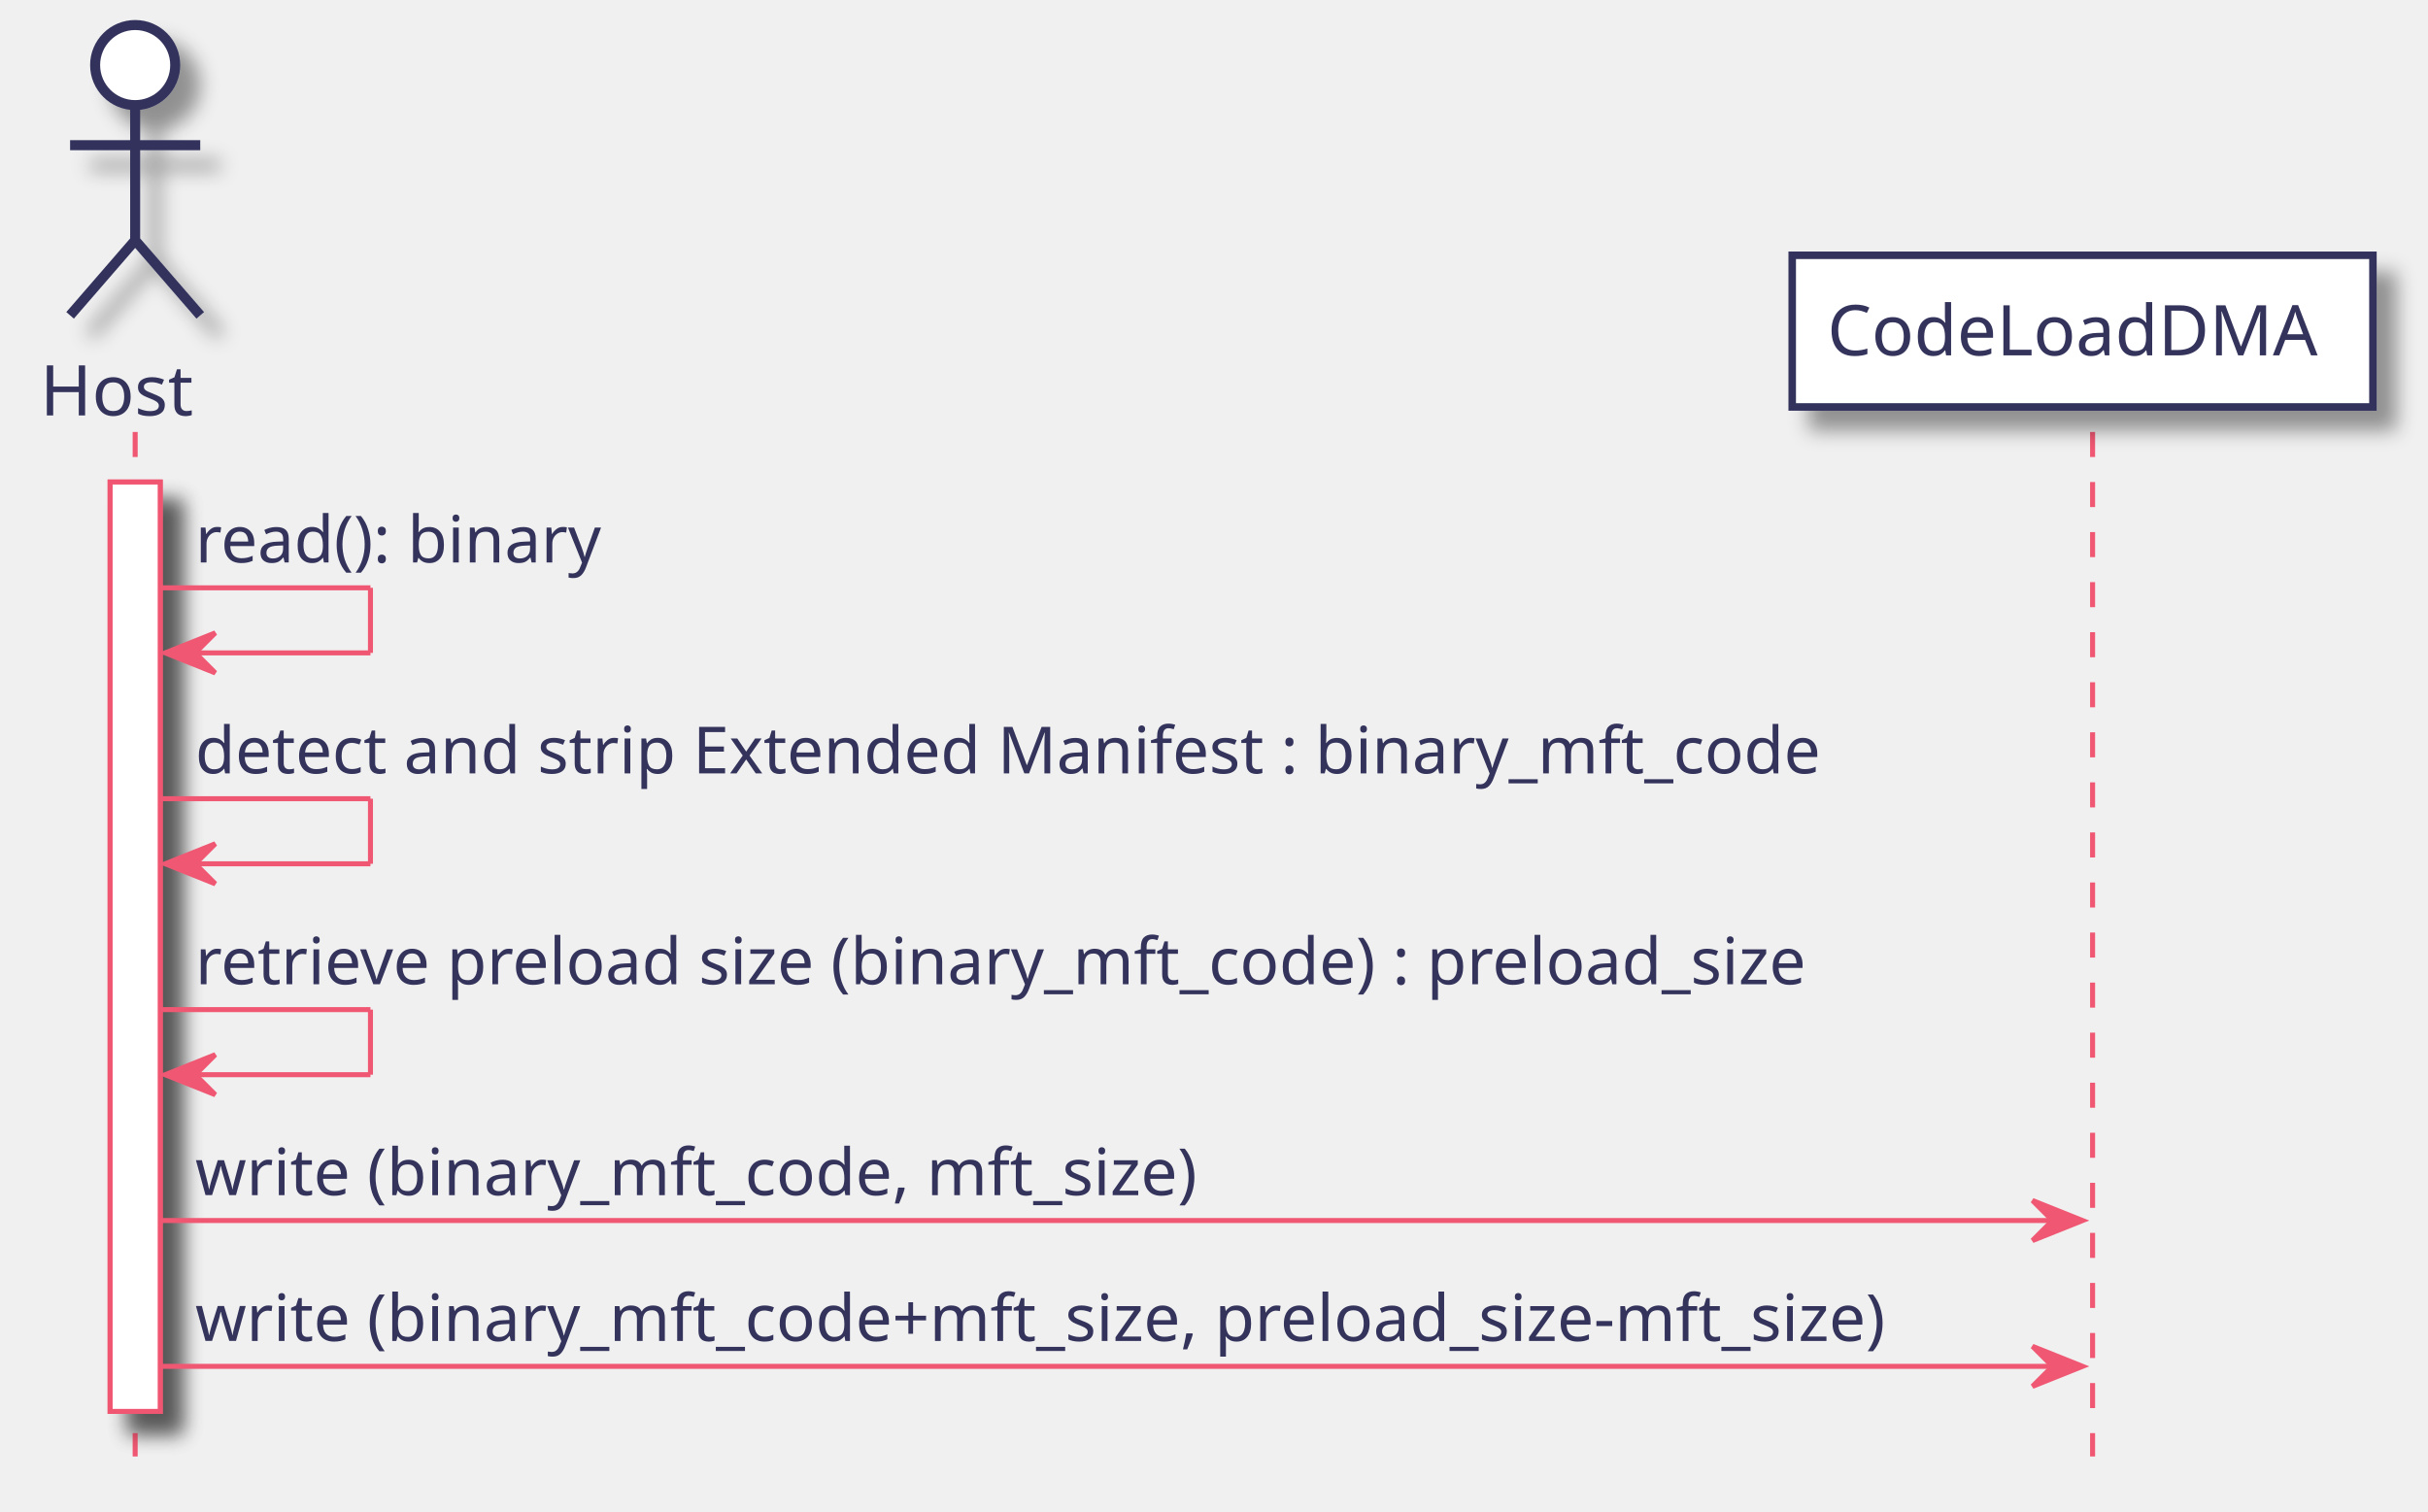
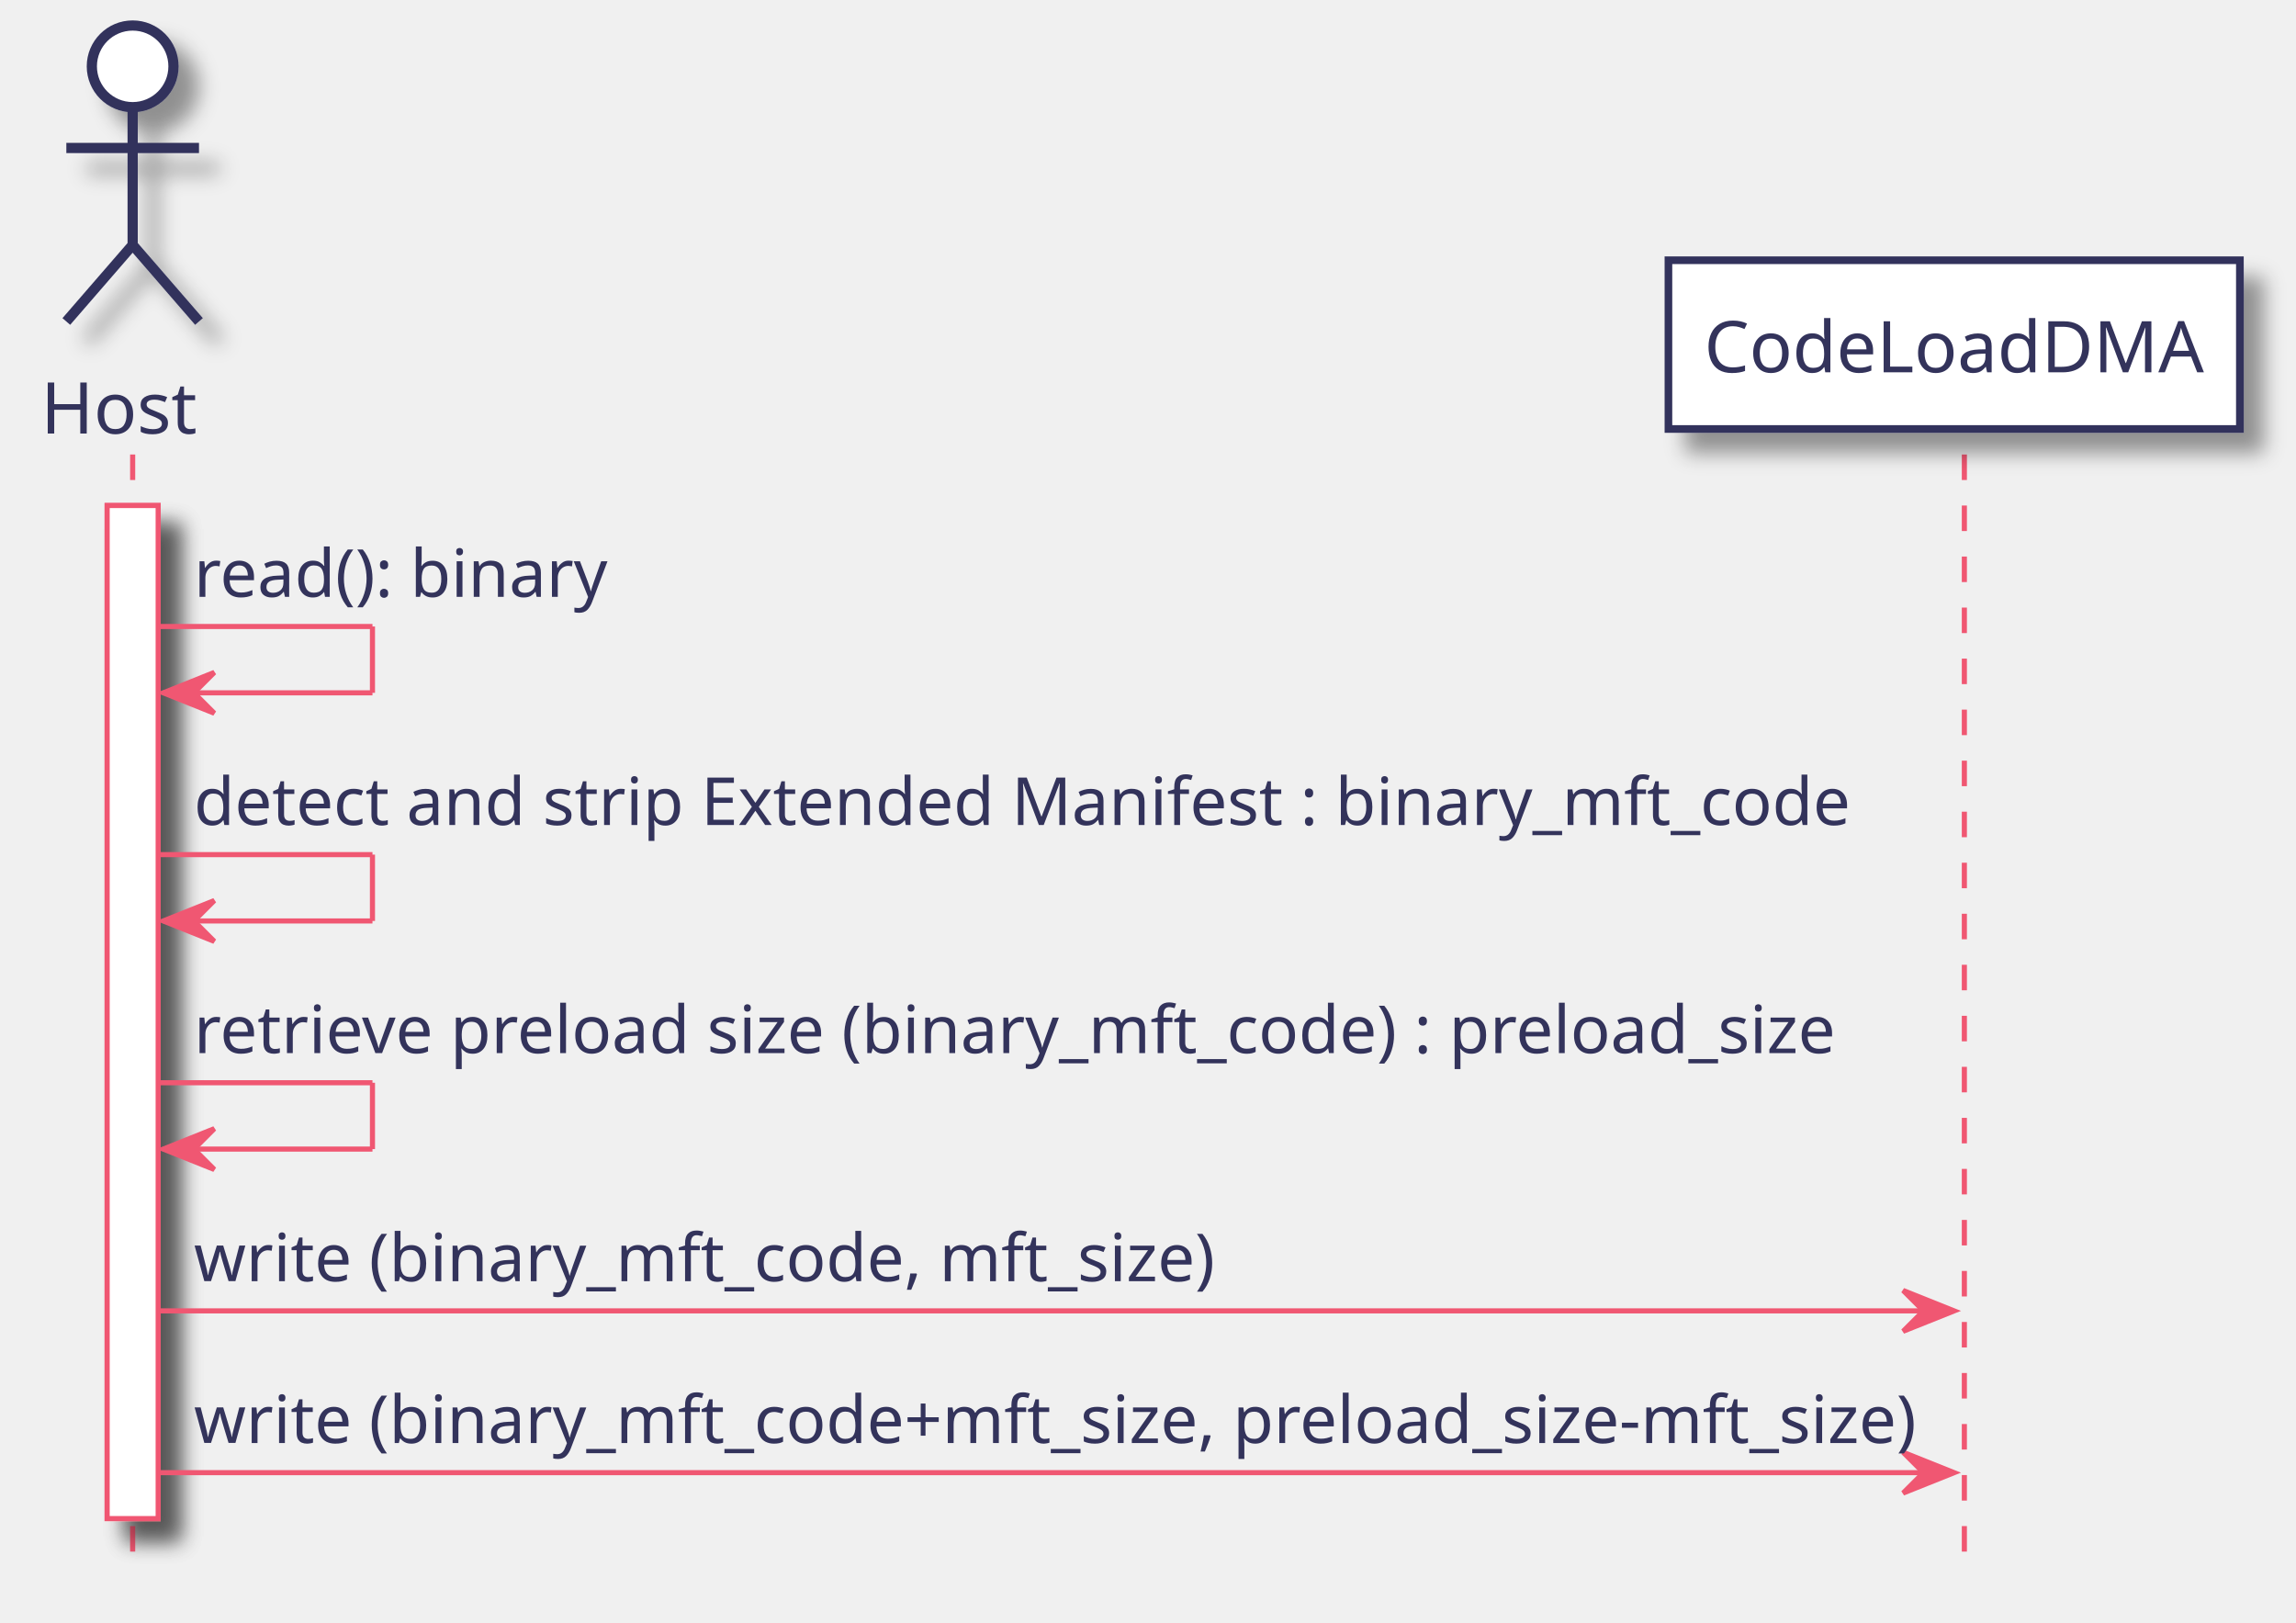
- <svg xmlns="http://www.w3.org/2000/svg" contentScriptType="application/ecmascript" contentStyleType="text/css" height="302px" preserveAspectRatio="none" style="width:485px;height:302px;" version="1.1" viewBox="0 0 485 302" width="485px" zoomAndPan="magnify">
+ <svg xmlns="http://www.w3.org/2000/svg" contentScriptType="application/ecmascript" contentStyleType="text/css" height="318px" preserveAspectRatio="none" style="width:450px;height:318px;" version="1.1" viewBox="0 0 450 318" width="450px" zoomAndPan="magnify">
  <defs>
    <filter height="300%" id="fbpkq8y6jv8o4" width="300%" x="-1" y="-1">
      <feGaussianBlur result="blurOut" stdDeviation="2.0" />
      <feColorMatrix in="blurOut" result="blurOut2" type="matrix" values="0 0 0 0 0 0 0 0 0 0 0 0 0 0 0 0 0 0 .4 0" />
      <feOffset dx="4.0" dy="4.0" in="blurOut2" result="blurOut3" />
      <feBlend in="SourceGraphic" in2="blurOut3" mode="normal" />
    </filter>
  </defs>
  <g>
-     <rect fill="#FFFFFF" filter="url(#fbpkq8y6jv8o4)" height="185.664" style="stroke: #F05772; stroke-width: 1.0;" width="10" x="22" y="96.297" />
-     <line style="stroke: #F05772; stroke-width: 1.0; stroke-dasharray: 5.0,5.0;" x1="27" x2="27" y1="86.297" y2="290.961" />
-     <line style="stroke: #F05772; stroke-width: 1.0; stroke-dasharray: 5.0,5.0;" x1="418" x2="418" y1="86.297" y2="290.961" />
-     <text fill="#33335B" font-family="sans-serif" font-size="14" lengthAdjust="spacingAndGlyphs" textLength="32" x="8" y="82.995">Host</text>
-     <ellipse cx="27" cy="13" fill="#FFFFFF" filter="url(#fbpkq8y6jv8o4)" rx="8" ry="8" style="stroke: #33335B; stroke-width: 2.0;" />
-     <path d="M27,21 L27,48 M14,29 L40,29 M27,48 L14,63 M27,48 L40,63 " fill="none" filter="url(#fbpkq8y6jv8o4)" style="stroke: #33335B; stroke-width: 2.0;" />
-     <rect fill="#FFFFFF" filter="url(#fbpkq8y6jv8o4)" height="30.297" style="stroke: #33335B; stroke-width: 1.5;" width="116" x="358" y="51" />
-     <text fill="#33335B" font-family="sans-serif" font-size="14" lengthAdjust="spacingAndGlyphs" textLength="102" x="365" y="70.995">CodeLoadDMA</text>
-     <rect fill="#FFFFFF" filter="url(#fbpkq8y6jv8o4)" height="185.664" style="stroke: #F05772; stroke-width: 1.0;" width="10" x="22" y="96.297" />
-     <line style="stroke: #F05772; stroke-width: 1.0;" x1="32" x2="74" y1="117.43" y2="117.43" />
-     <line style="stroke: #F05772; stroke-width: 1.0;" x1="74" x2="74" y1="117.43" y2="130.43" />
-     <line style="stroke: #F05772; stroke-width: 1.0;" x1="33" x2="74" y1="130.43" y2="130.43" />
-     <polygon fill="#F05772" points="43,126.43,33,130.43,43,134.43,39,130.43" style="stroke: #F05772; stroke-width: 1.0;" />
-     <text fill="#33335B" font-family="sans-serif" font-size="13" lengthAdjust="spacingAndGlyphs" textLength="86" x="39" y="112.364">read(): binary</text>
-     <line style="stroke: #F05772; stroke-width: 1.0;" x1="32" x2="74" y1="159.562" y2="159.562" />
-     <line style="stroke: #F05772; stroke-width: 1.0;" x1="74" x2="74" y1="159.562" y2="172.562" />
-     <line style="stroke: #F05772; stroke-width: 1.0;" x1="33" x2="74" y1="172.562" y2="172.562" />
-     <polygon fill="#F05772" points="43,168.562,33,172.562,43,176.562,39,172.562" style="stroke: #F05772; stroke-width: 1.0;" />
-     <text fill="#33335B" font-family="sans-serif" font-size="13" lengthAdjust="spacingAndGlyphs" textLength="341" x="39" y="154.497">detect and strip Extended Manifest : binary_mft_code</text>
-     <line style="stroke: #F05772; stroke-width: 1.0;" x1="32" x2="74" y1="201.695" y2="201.695" />
-     <line style="stroke: #F05772; stroke-width: 1.0;" x1="74" x2="74" y1="201.695" y2="214.695" />
-     <line style="stroke: #F05772; stroke-width: 1.0;" x1="33" x2="74" y1="214.695" y2="214.695" />
-     <polygon fill="#F05772" points="43,210.695,33,214.695,43,218.695,39,214.695" style="stroke: #F05772; stroke-width: 1.0;" />
-     <text fill="#33335B" font-family="sans-serif" font-size="13" lengthAdjust="spacingAndGlyphs" textLength="342" x="39" y="196.629">retrieve preload size (binary_mft_code) : preload_size</text>
-     <polygon fill="#F05772" points="406,239.828,416,243.828,406,247.828,410,243.828" style="stroke: #F05772; stroke-width: 1.0;" />
-     <line style="stroke: #F05772; stroke-width: 1.0;" x1="32" x2="412" y1="243.828" y2="243.828" />
-     <text fill="#33335B" font-family="sans-serif" font-size="13" lengthAdjust="spacingAndGlyphs" textLength="212" x="39" y="238.762">write (binary_mft_code, mft_size)</text>
-     <polygon fill="#F05772" points="406,268.961,416,272.961,406,276.961,410,272.961" style="stroke: #F05772; stroke-width: 1.0;" />
-     <line style="stroke: #F05772; stroke-width: 1.0;" x1="32" x2="412" y1="272.961" y2="272.961" />
-     <text fill="#33335B" font-family="sans-serif" font-size="13" lengthAdjust="spacingAndGlyphs" textLength="362" x="39" y="267.895">write (binary_mft_code+mft_size, preload_size-mft_size)</text>
+     <rect fill="#FFFFFF" filter="url(#fbpkq8y6jv8o4)" height="198.53" style="stroke: #F05772; stroke-width: 1.0;" width="10" x="21" y="99.068" />
+     <line style="stroke: #F05772; stroke-width: 1.0; stroke-dasharray: 5.0,5.0;" x1="26" x2="26" y1="89.068" y2="306.598" />
+     <line style="stroke: #F05772; stroke-width: 1.0; stroke-dasharray: 5.0,5.0;" x1="385" x2="385" y1="89.068" y2="306.598" />
+     <text fill="#33335B" font-family="sans-serif" font-size="14" lengthAdjust="spacingAndGlyphs" textLength="30" x="8" y="84.966">Host</text>
+     <ellipse cx="26" cy="13" fill="#FFFFFF" filter="url(#fbpkq8y6jv8o4)" rx="8" ry="8" style="stroke: #33335B; stroke-width: 2.0;" />
+     <path d="M26,21 L26,48 M13,29 L39,29 M26,48 L13,63 M26,48 L39,63 " fill="none" filter="url(#fbpkq8y6jv8o4)" style="stroke: #33335B; stroke-width: 2.0;" />
+     <rect fill="#FFFFFF" filter="url(#fbpkq8y6jv8o4)" height="33.068" style="stroke: #33335B; stroke-width: 1.5;" width="112" x="327" y="51" />
+     <text fill="#33335B" font-family="sans-serif" font-size="14" lengthAdjust="spacingAndGlyphs" textLength="98" x="334" y="72.966">CodeLoadDMA</text>
+     <rect fill="#FFFFFF" filter="url(#fbpkq8y6jv8o4)" height="198.53" style="stroke: #F05772; stroke-width: 1.0;" width="10" x="21" y="99.068" />
+     <line style="stroke: #F05772; stroke-width: 1.0;" x1="31" x2="73" y1="122.774" y2="122.774" />
+     <line style="stroke: #F05772; stroke-width: 1.0;" x1="73" x2="73" y1="122.774" y2="135.774" />
+     <line style="stroke: #F05772; stroke-width: 1.0;" x1="32" x2="73" y1="135.774" y2="135.774" />
+     <polygon fill="#F05772" points="42,131.774,32,135.774,42,139.774,38,135.774" style="stroke: #F05772; stroke-width: 1.0;" />
+     <text fill="#33335B" font-family="sans-serif" font-size="13" lengthAdjust="spacingAndGlyphs" textLength="79" x="38" y="116.965">read(): binary</text>
+     <line style="stroke: #F05772; stroke-width: 1.0;" x1="31" x2="73" y1="167.48" y2="167.48" />
+     <line style="stroke: #F05772; stroke-width: 1.0;" x1="73" x2="73" y1="167.48" y2="180.48" />
+     <line style="stroke: #F05772; stroke-width: 1.0;" x1="32" x2="73" y1="180.48" y2="180.48" />
+     <polygon fill="#F05772" points="42,176.48,32,180.48,42,184.48,38,180.48" style="stroke: #F05772; stroke-width: 1.0;" />
+     <text fill="#33335B" font-family="sans-serif" font-size="13" lengthAdjust="spacingAndGlyphs" textLength="318" x="38" y="161.671">detect and strip Extended Manifest : binary_mft_code</text>
+     <line style="stroke: #F05772; stroke-width: 1.0;" x1="31" x2="73" y1="212.186" y2="212.186" />
+     <line style="stroke: #F05772; stroke-width: 1.0;" x1="73" x2="73" y1="212.186" y2="225.186" />
+     <line style="stroke: #F05772; stroke-width: 1.0;" x1="32" x2="73" y1="225.186" y2="225.186" />
+     <polygon fill="#F05772" points="42,221.186,32,225.186,42,229.186,38,225.186" style="stroke: #F05772; stroke-width: 1.0;" />
+     <text fill="#33335B" font-family="sans-serif" font-size="13" lengthAdjust="spacingAndGlyphs" textLength="314" x="38" y="206.377">retrieve preload size (binary_mft_code) : preload_size</text>
+     <polygon fill="#F05772" points="373,252.892,383,256.892,373,260.892,377,256.892" style="stroke: #F05772; stroke-width: 1.0;" />
+     <line style="stroke: #F05772; stroke-width: 1.0;" x1="31" x2="379" y1="256.892" y2="256.892" />
+     <text fill="#33335B" font-family="sans-serif" font-size="13" lengthAdjust="spacingAndGlyphs" textLength="196" x="38" y="251.083">write (binary_mft_code, mft_size)</text>
+     <polygon fill="#F05772" points="373,284.598,383,288.598,373,292.598,377,288.598" style="stroke: #F05772; stroke-width: 1.0;" />
+     <line style="stroke: #F05772; stroke-width: 1.0;" x1="31" x2="379" y1="288.598" y2="288.598" />
+     <text fill="#33335B" font-family="sans-serif" font-size="13" lengthAdjust="spacingAndGlyphs" textLength="330" x="38" y="282.789">write (binary_mft_code+mft_size, preload_size-mft_size)</text>
  </g>
</svg>
